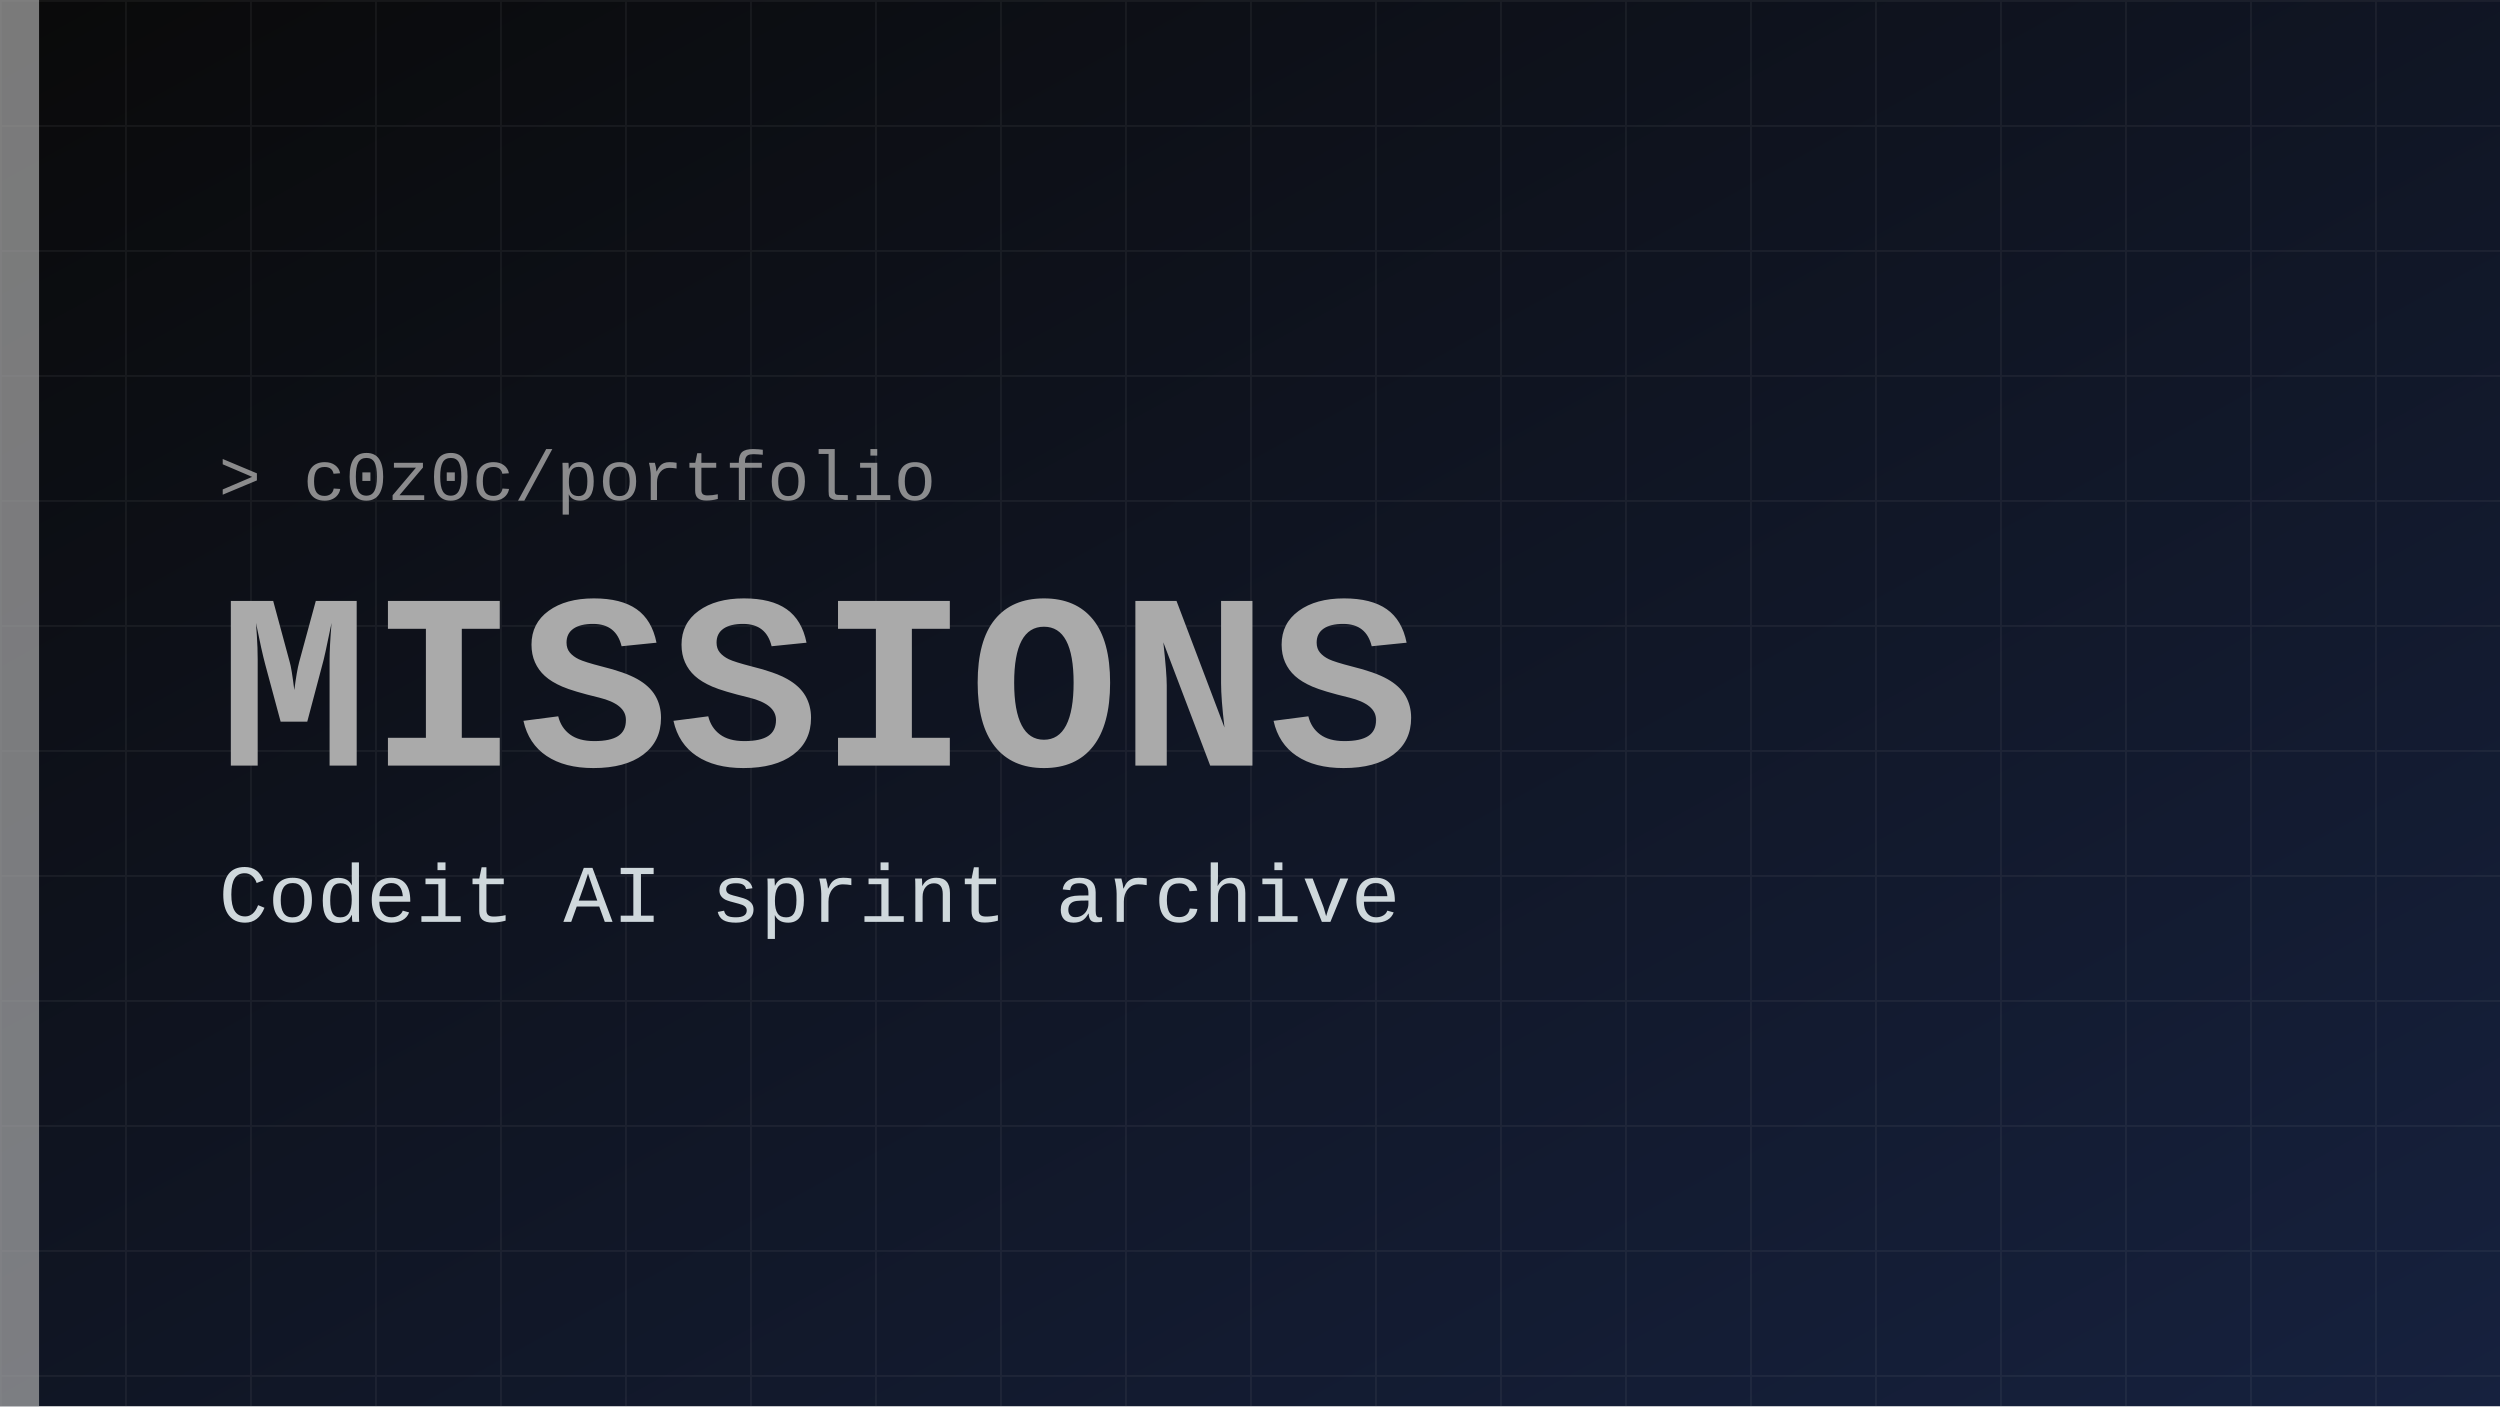
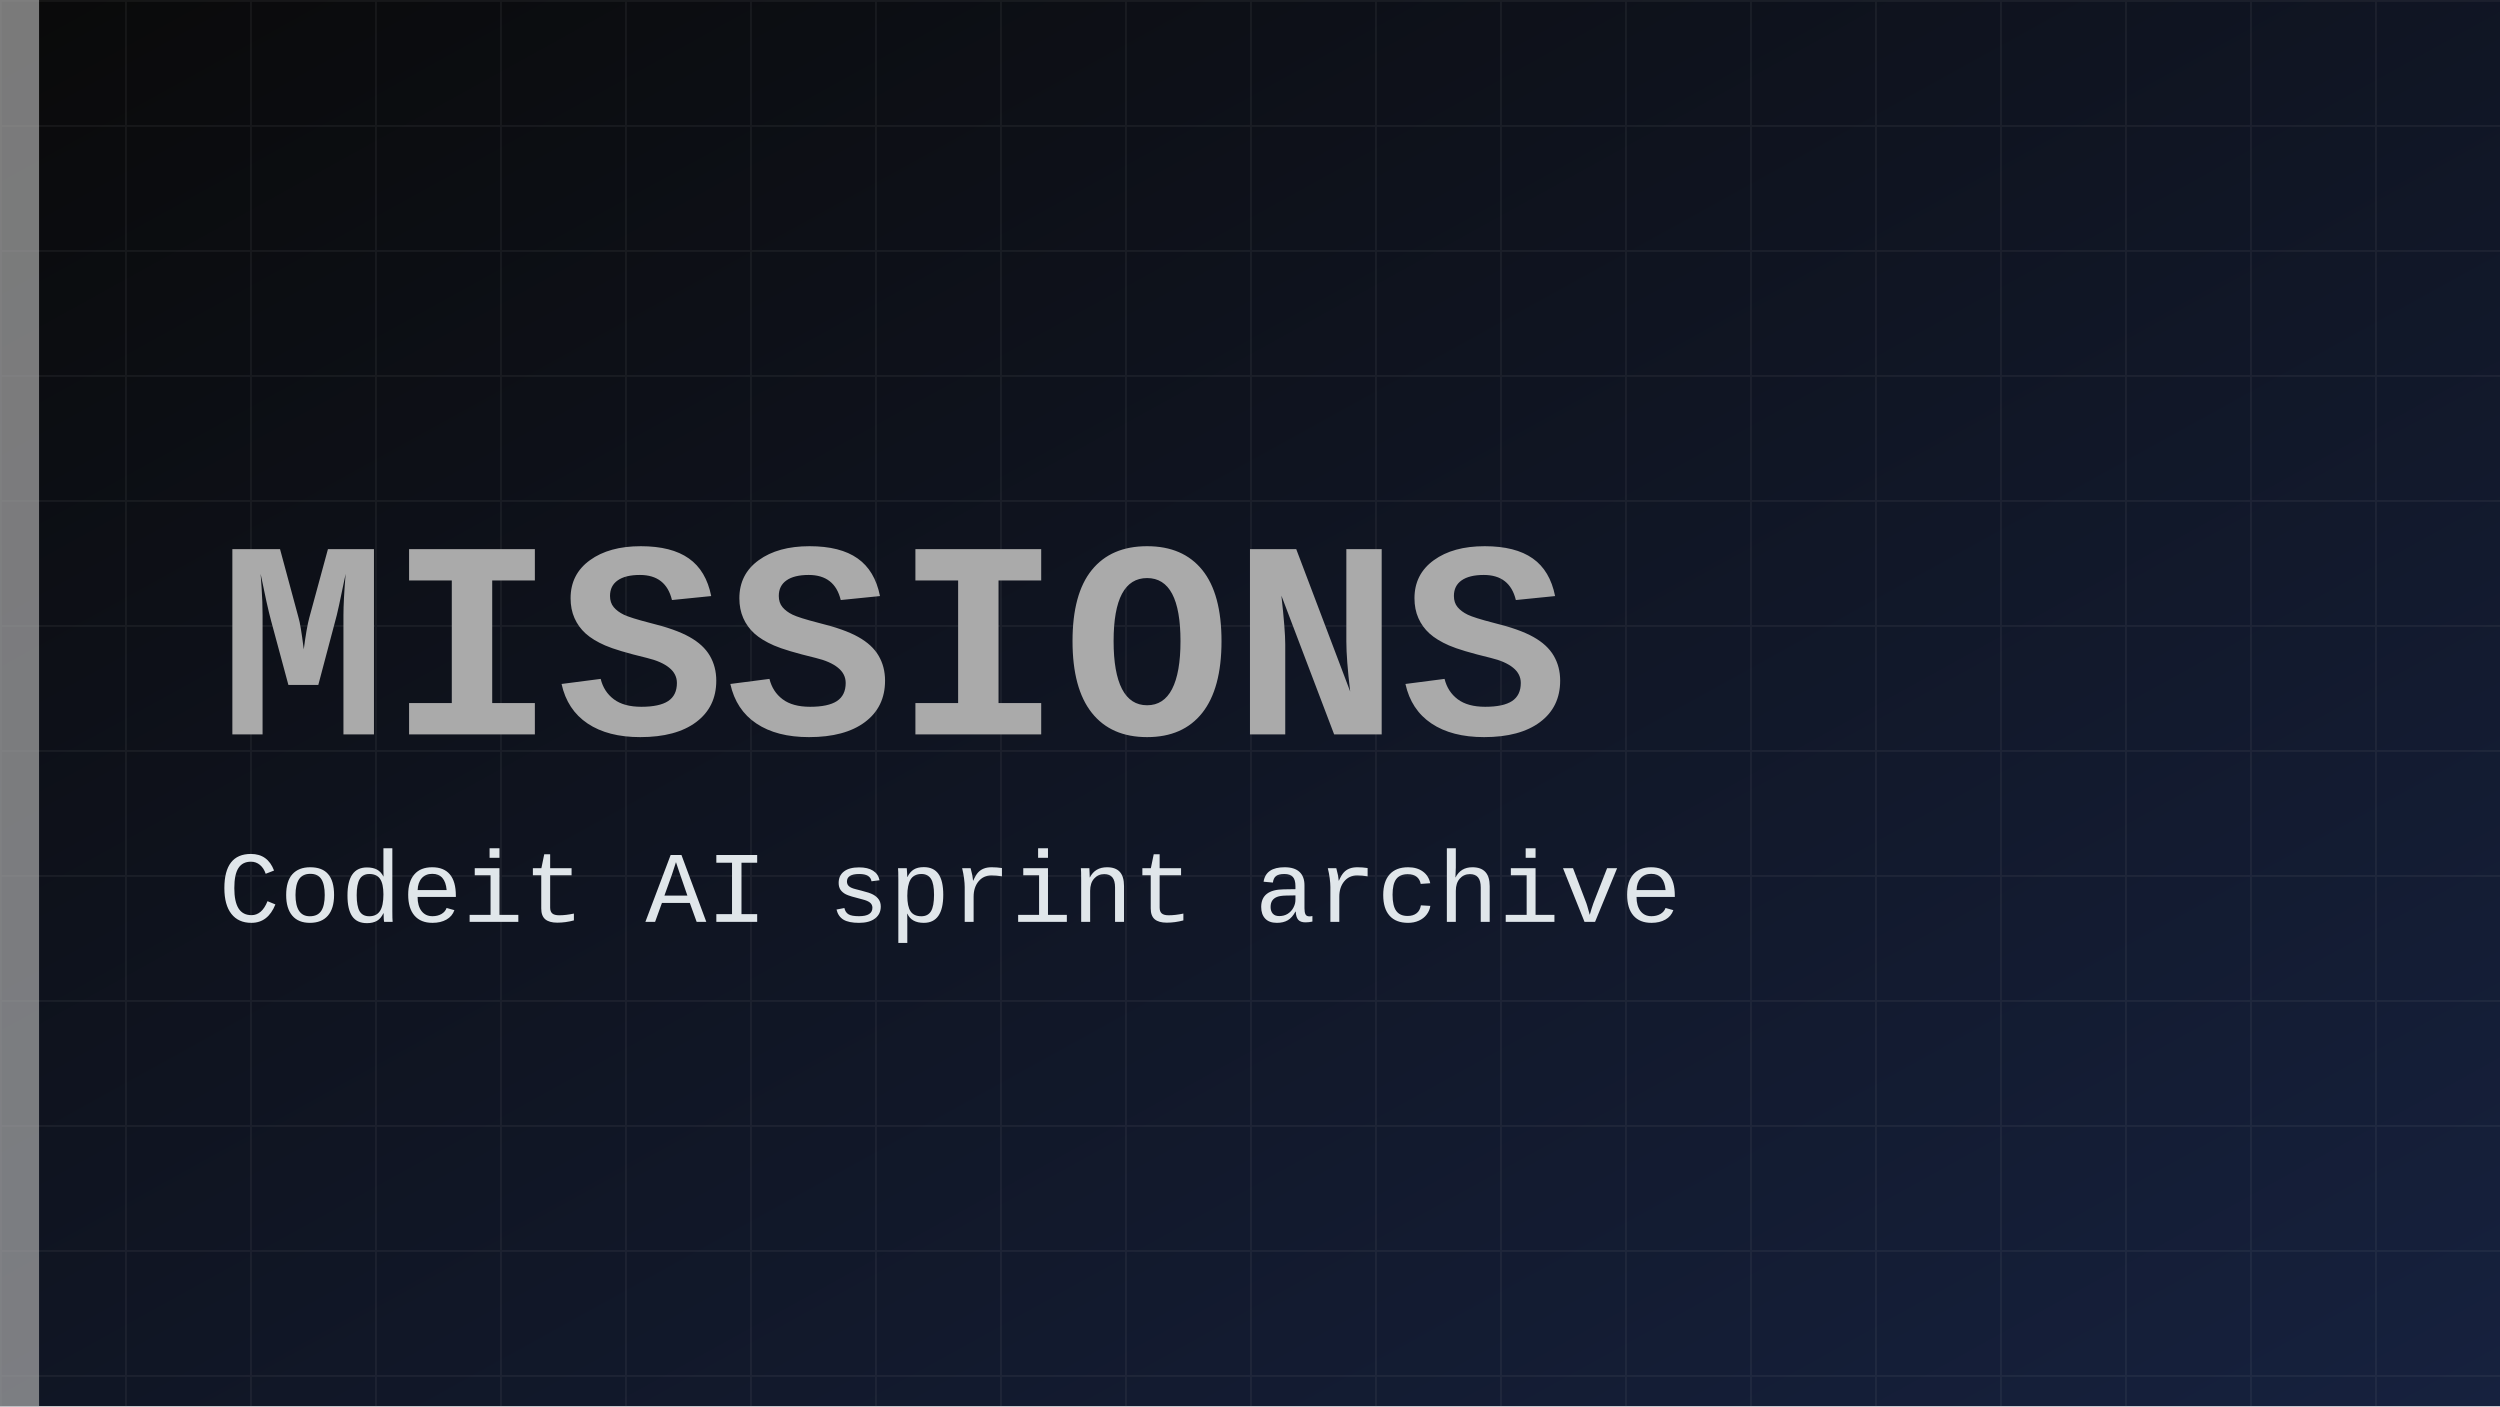
<svg xmlns="http://www.w3.org/2000/svg" width="640" height="360" viewBox="0 0 640 360">
  <defs>
    <linearGradient id="bg" x1="0" y1="0" x2="1" y2="1">
      <stop offset="0" stop-color="#0a0a0a" />
      <stop offset="1" stop-color="#16213e" />
    </linearGradient>
    <pattern id="grid" width="32" height="32" patternUnits="userSpaceOnUse">
      <path d="M32 0H0V32" fill="none" stroke="#aaaaaa" stroke-opacity="0.08" />
    </pattern>
  </defs>
  <rect width="640" height="360" fill="url(#bg)" />
  <rect width="640" height="360" fill="url(#grid)" />
  <rect x="0" y="0" width="10" height="360" fill="#aaaaaa" fill-opacity="0.7" />
-   <text x="56" y="128" font-family="Consolas, 'Courier New', monospace" font-size="18" fill="#aaaaaa" fill-opacity="0.8">&gt; c0z0c/portfolio</text>
-   <text x="56" y="196" font-family="Consolas, 'Courier New', monospace" font-size="64" font-weight="700" fill="#aaaaaa">MISSIONS</text>
-   <text x="56" y="236" font-family="Consolas, 'Courier New', monospace" font-size="21" fill="#cfd8dc">Codeit AI sprint archive</text>
+   <text x="56" y="188" font-family="Consolas, 'Courier New', monospace" font-size="72" font-weight="700" fill="#aaaaaa">MISSIONS</text>
+   <text x="56" y="236" font-family="Consolas, 'Courier New', monospace" font-size="26" fill="#e0e6ea">Codeit AI sprint archive</text>
</svg>
